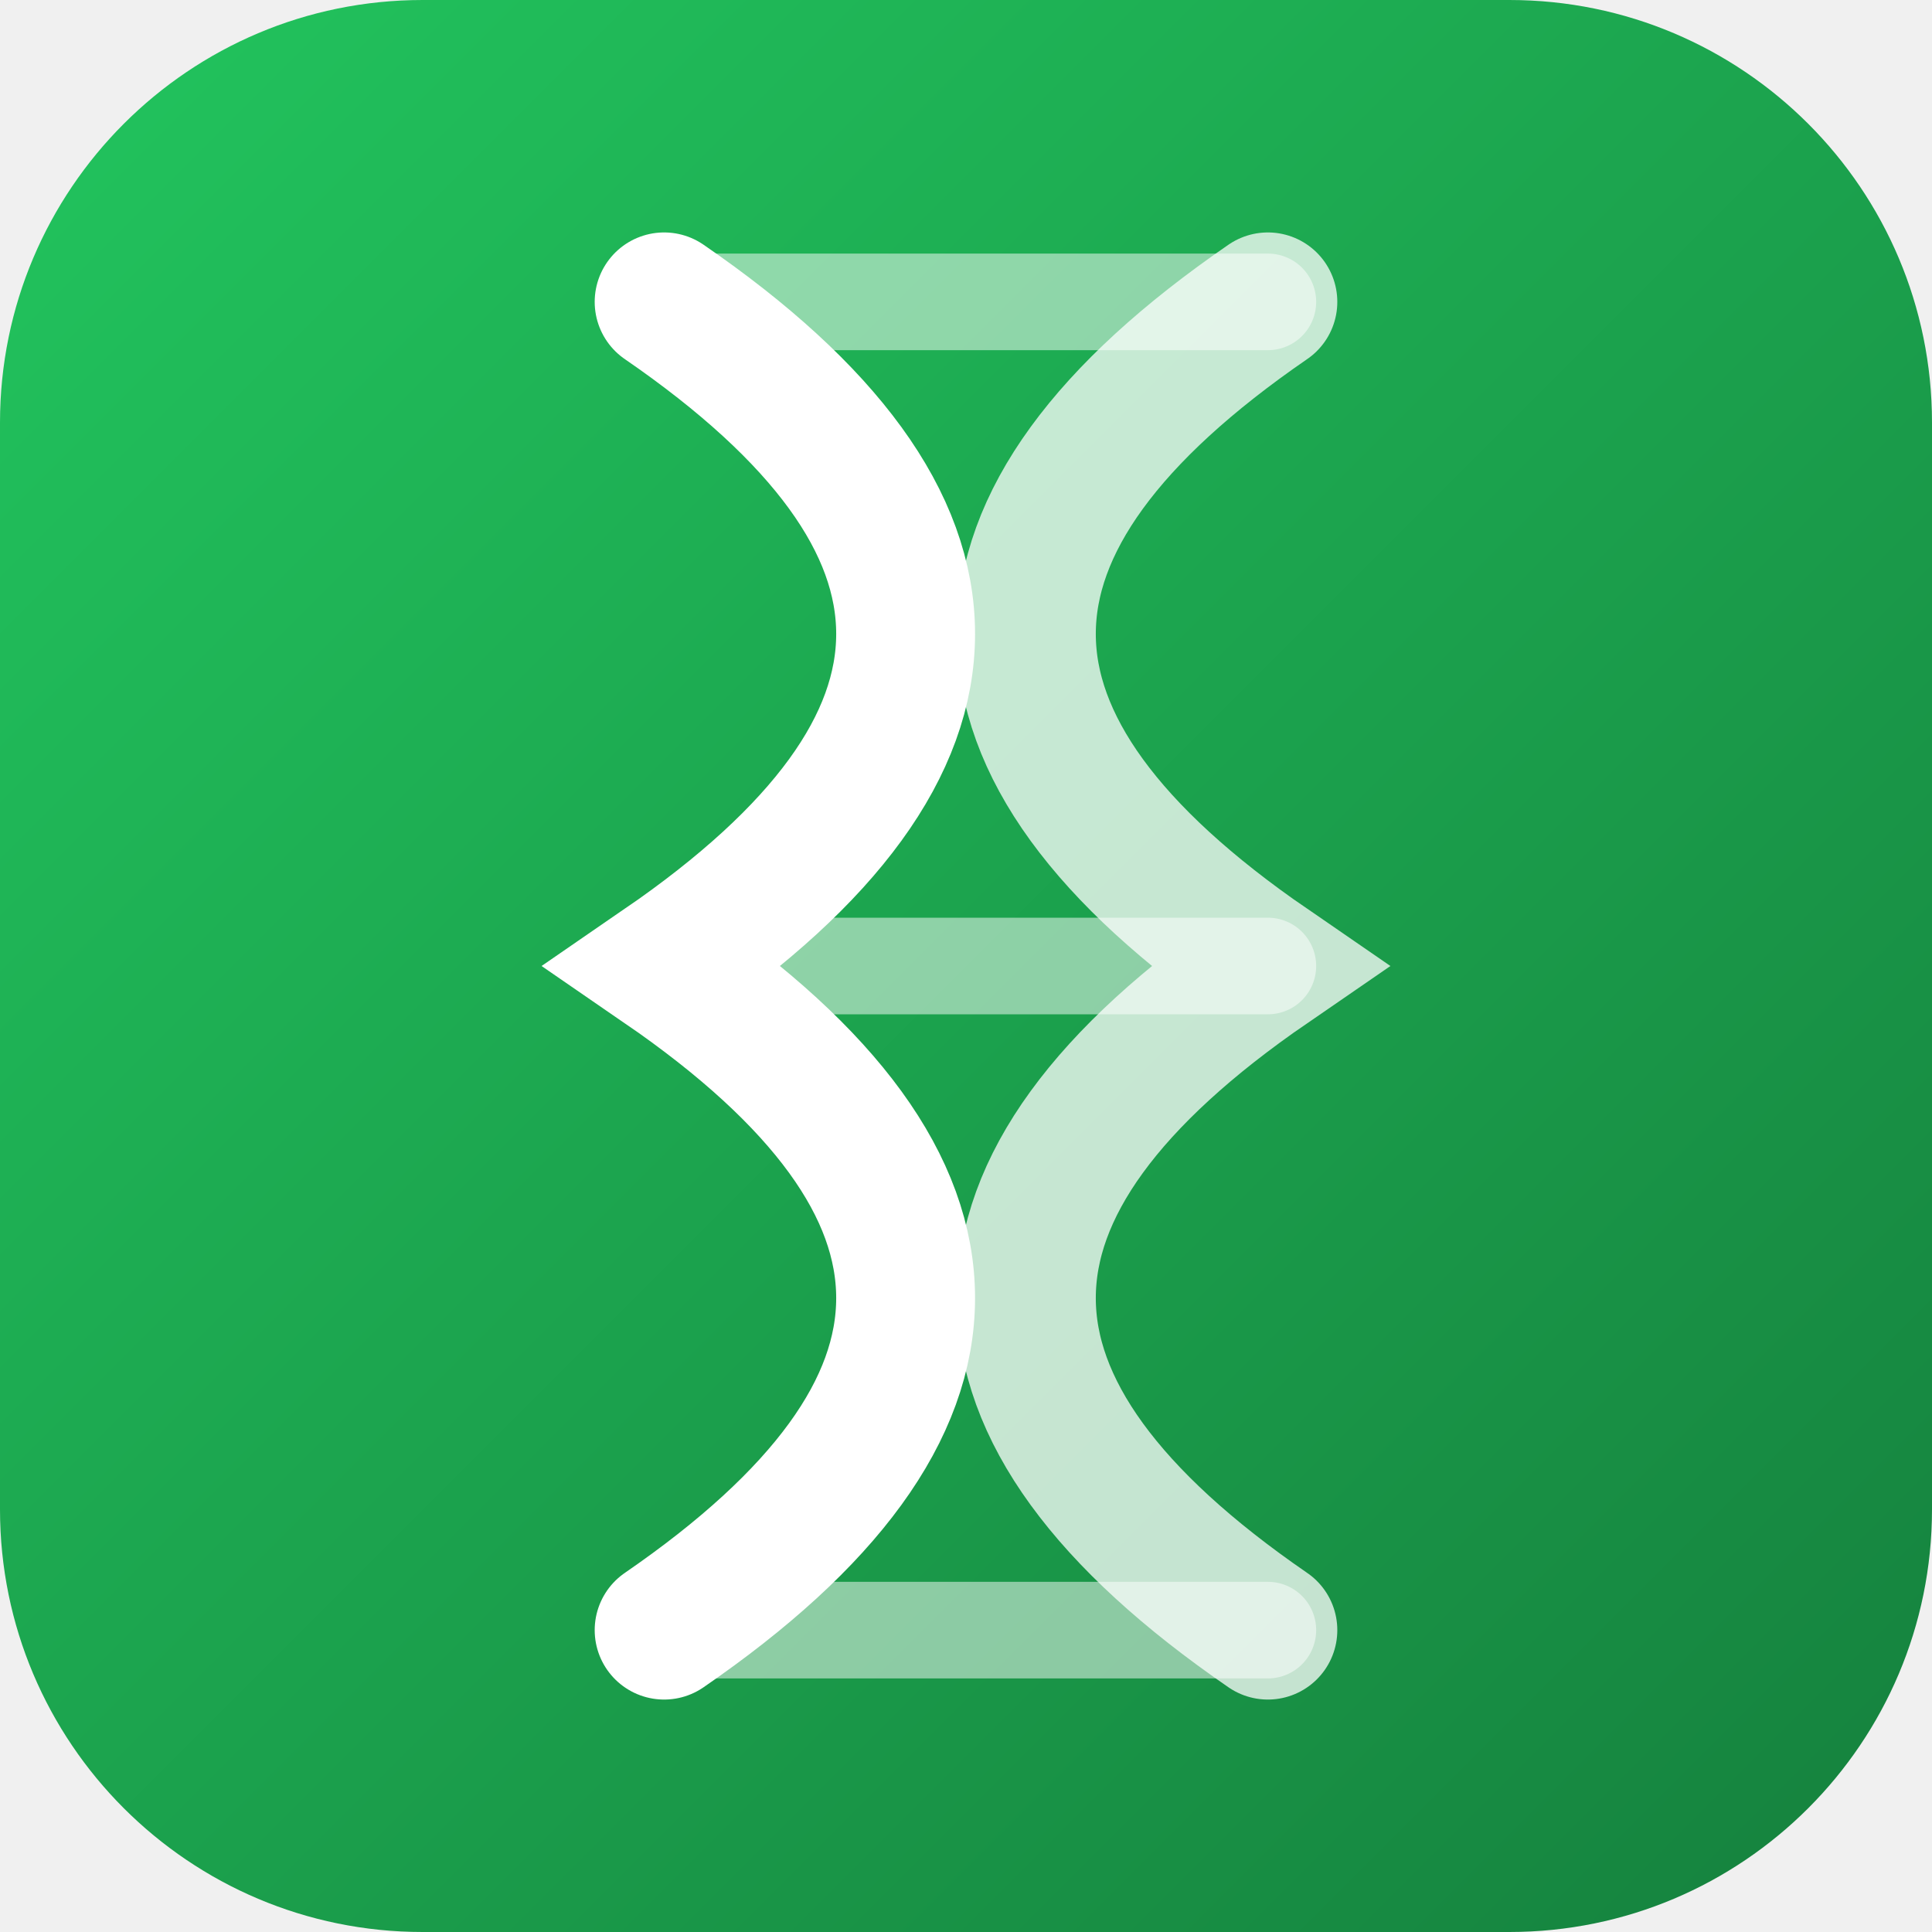
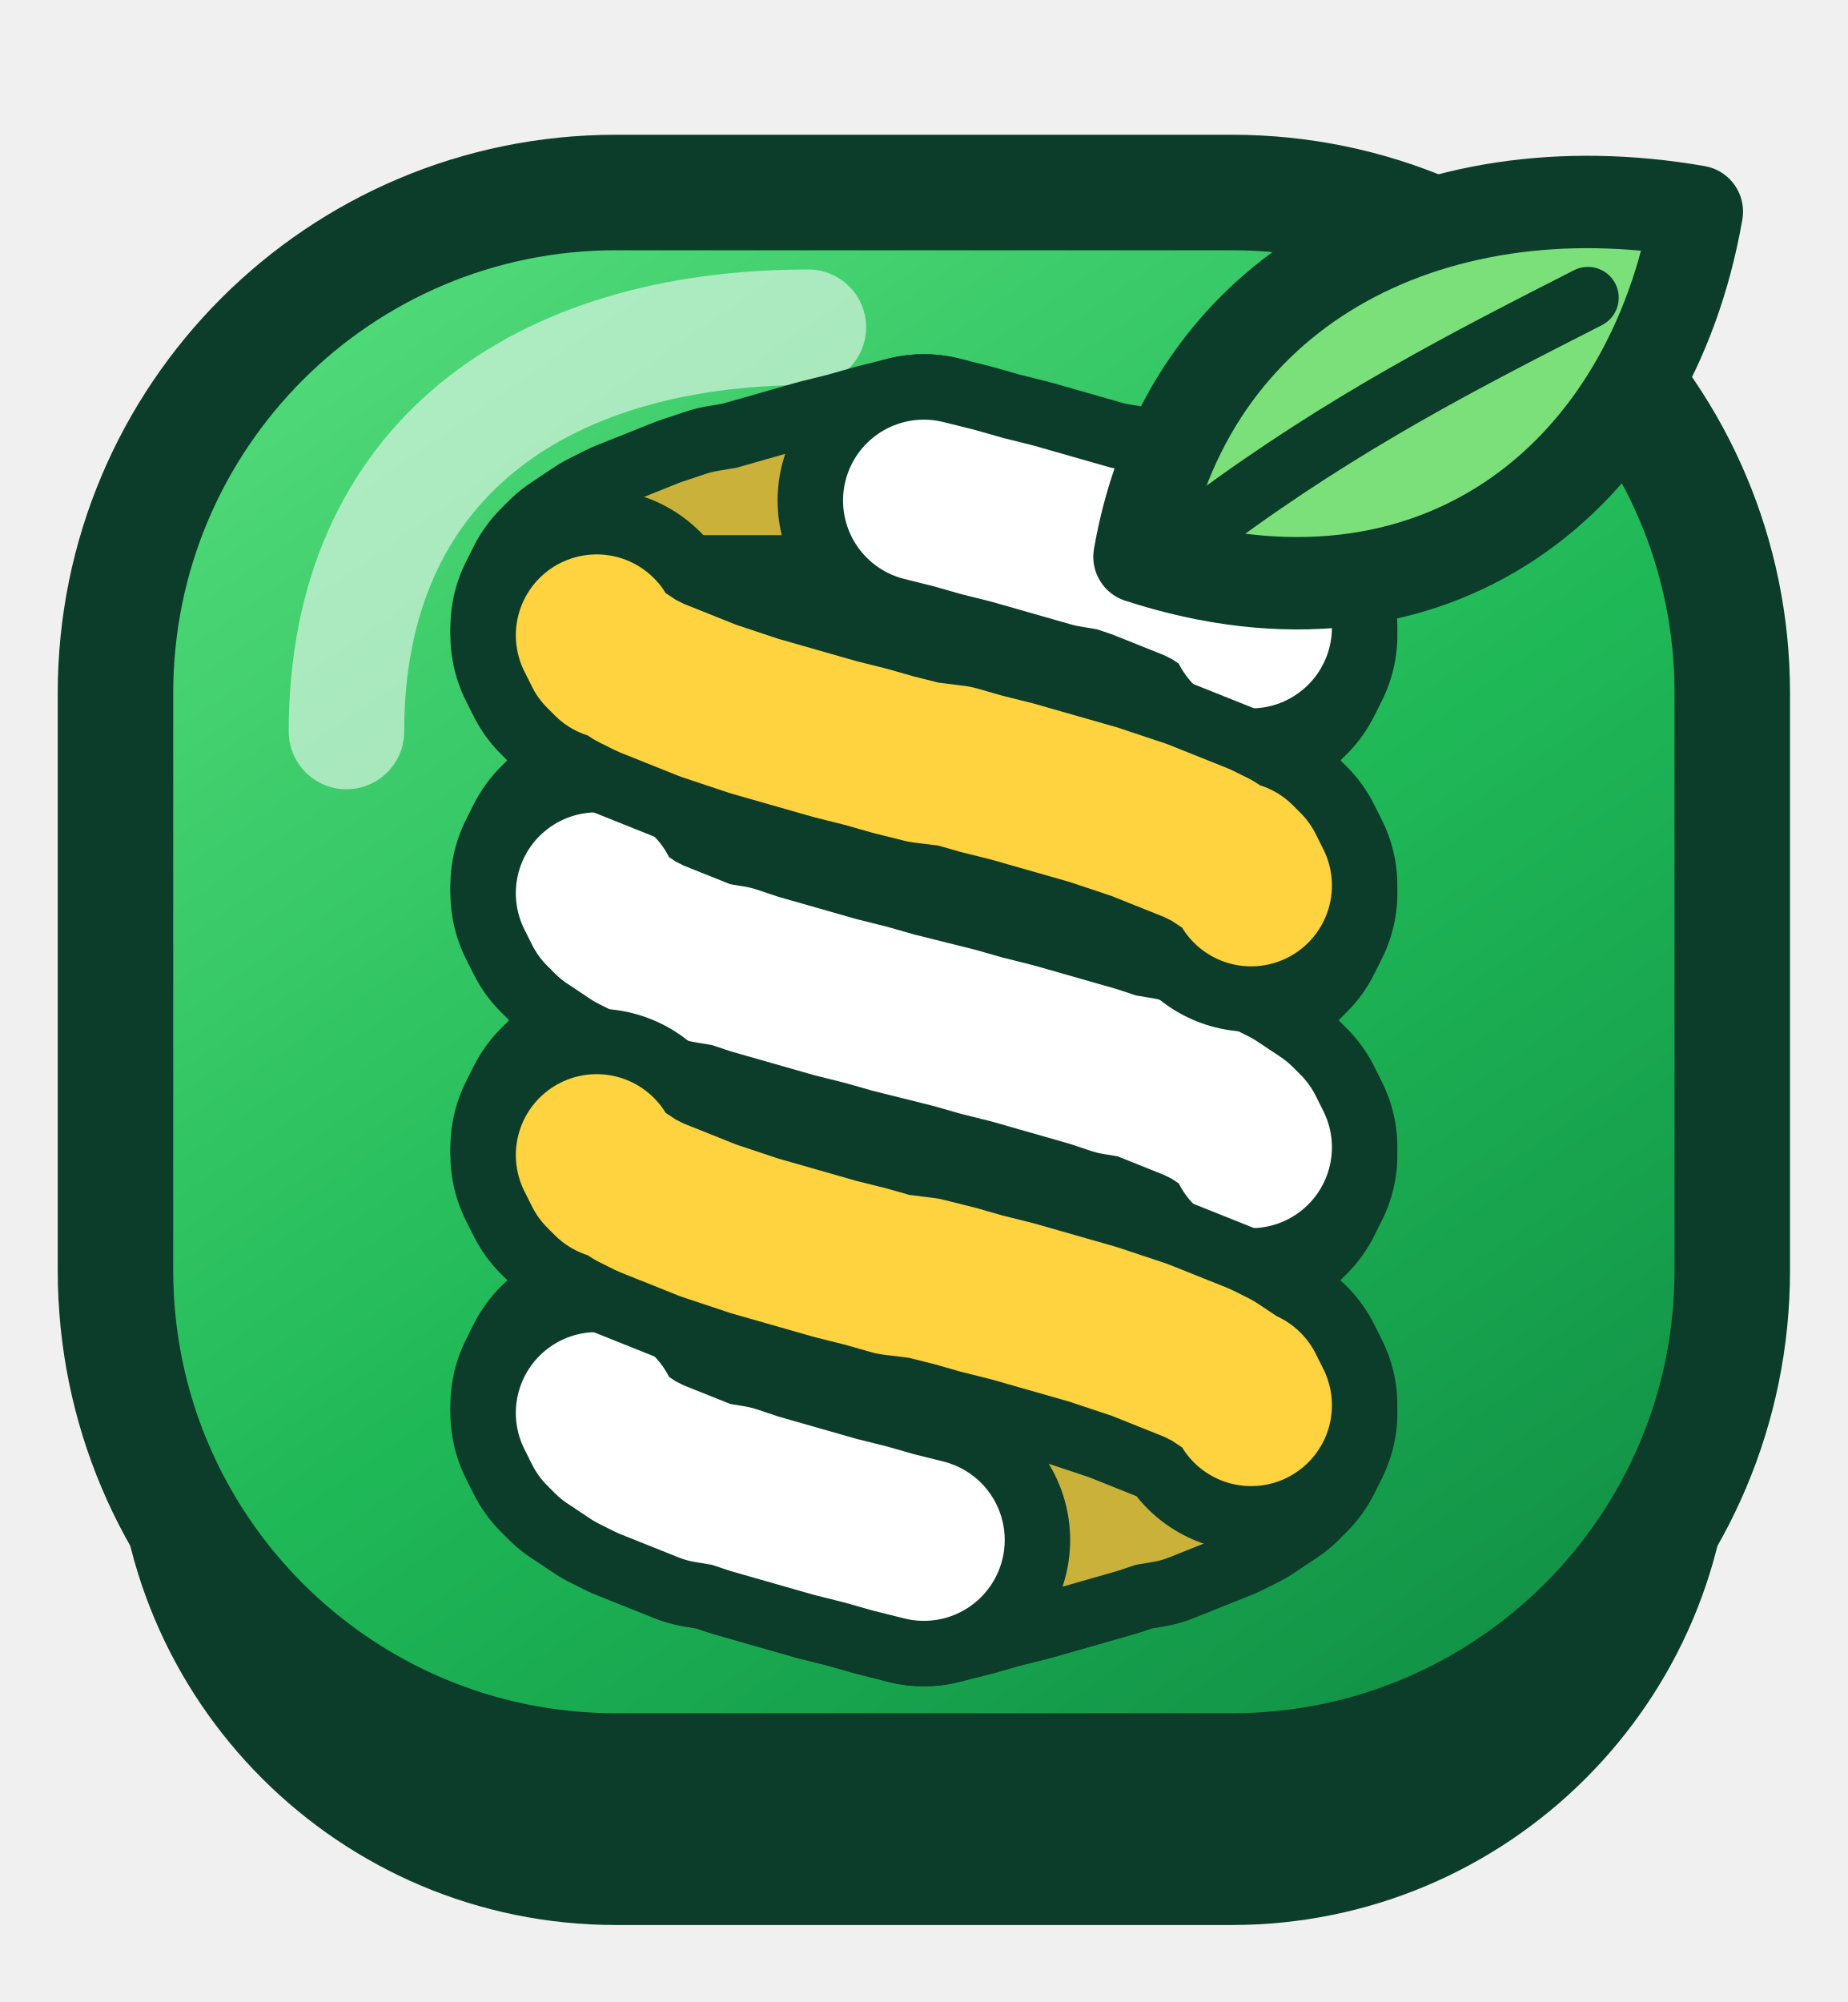
- <svg xmlns="http://www.w3.org/2000/svg" viewBox="0 0 32 32">
+ <svg xmlns="http://www.w3.org/2000/svg" viewBox="0 -2 48 52" fill="none">
  <defs>
-     <linearGradient id="bg" x1="0" y1="0" x2="1" y2="1">
-       <stop offset="0%" stop-color="#22c55e" />
-       <stop offset="100%" stop-color="#15803d" />
+     <linearGradient id="fav-bg" x1="8" y1="0" x2="40" y2="46" gradientUnits="userSpaceOnUse">
+       <stop offset="0" stop-color="#5be07f" />
+       <stop offset=".55" stop-color="#1fb857" />
+       <stop offset="1" stop-color="#0f8a43" />
    </linearGradient>
  </defs>
-   <rect width="32" height="32" rx="7" fill="url(#bg)" />
-   <path d="M11 5 Q19 10.5 11 16 Q19 21.5 11 27" stroke="white" stroke-width="2.3" fill="none" stroke-linecap="round" />
-   <path d="M21 5 Q13 10.5 21 16 Q13 21.5 21 27" stroke="rgba(255,255,255,0.75)" stroke-width="2.3" fill="none" stroke-linecap="round" />
-   <line x1="11" y1="5" x2="21" y2="5" stroke="rgba(255,255,255,0.5)" stroke-width="1.6" stroke-linecap="round" />
-   <line x1="11" y1="16" x2="21" y2="16" stroke="rgba(255,255,255,0.5)" stroke-width="1.6" stroke-linecap="round" />
-   <line x1="11" y1="27" x2="21" y2="27" stroke="rgba(255,255,255,0.5)" stroke-width="1.6" stroke-linecap="round" />
+   <rect x="3" y="7" width="42" height="41" rx="13" fill="#0b3d2a" />
+   <rect x="3" y="3" width="42" height="41" rx="13" fill="url(#fav-bg)" stroke="#0b3d2a" stroke-width="3" />
+   <path d="M9 17 C9 10 14 6.5 21 6.5" stroke="#fff" stroke-opacity=".55" stroke-width="3" stroke-linecap="round" />
+   <g transform="rotate(0 24 24.5)" stroke-linecap="round" stroke-linejoin="round" fill="none">
+     <path d="M32.5 14.5 L32.4 14.7 L32.3 14.9 L32.1 15.1 L31.8 15.2 L31.5 15.4 L31.1 15.6 L30.6 15.8 L30.1 16 L29.6 16.2 L29 16.4 L28.4 16.6 L27.7 16.8 L27 17 L26.3 17.2 L25.5 17.4 L24.8 17.6 L24 17.8 L23.2 17.9 L22.5 18.1 L21.7 18.3 L21 18.5 L20.3 18.7 L19.6 18.9 L19 19.1 L18.4 19.3 L17.9 19.5 L17.4 19.7 L16.9 19.9 L16.5 20.1 L16.2 20.3 L15.9 20.4 L15.7 20.6 L15.6 20.8 L15.5 21" stroke="#0b3d2a" stroke-width="7.6" />
+     <path d="M32.5 28 L32.4 28.2 L32.3 28.4 L32.1 28.6 L31.8 28.7 L31.5 28.9 L31.1 29.1 L30.6 29.3 L30.1 29.5 L29.6 29.7 L29 29.9 L28.4 30.1 L27.7 30.3 L27 30.5 L26.3 30.7 L25.5 30.9 L24.8 31.1 L24 31.2 L23.2 31.4 L22.5 31.6 L21.7 31.8 L21 32 L20.3 32.2 L19.6 32.4 L19 32.6 L18.4 32.8 L17.9 33 L17.4 33.2 L16.9 33.4 L16.5 33.6 L16.2 33.8 L15.9 34 L15.7 34.1 L15.6 34.3 L15.5 34.5" stroke="#0b3d2a" stroke-width="7.6" />
+     <path d="M32.5 14.5 L32.4 14.7 L32.3 14.9 L32.1 15.1 L31.8 15.2 L31.5 15.4 L31.1 15.6 L30.6 15.8 L30.1 16 L29.6 16.2 L29 16.4 L28.4 16.6 L27.7 16.8 L27 17 L26.3 17.2 L25.5 17.4 L24.8 17.6 L24 17.8 L23.2 17.9 L22.5 18.1 L21.7 18.3 L21 18.5 L20.3 18.7 L19.6 18.9 L19 19.1 L18.4 19.3 L17.9 19.5 L17.4 19.7 L16.9 19.9 L16.5 20.1 L16.2 20.3 L15.9 20.4 L15.7 20.6 L15.6 20.8 L15.5 21" stroke="#ffffff" stroke-width="4.2" opacity=".78" />
+     <path d="M32.5 28 L32.4 28.2 L32.3 28.4 L32.1 28.6 L31.8 28.7 L31.5 28.9 L31.1 29.1 L30.6 29.3 L30.1 29.5 L29.6 29.7 L29 29.9 L28.4 30.1 L27.7 30.3 L27 30.5 L26.3 30.7 L25.5 30.9 L24.8 31.1 L24 31.2 L23.2 31.4 L22.5 31.6 L21.7 31.8 L21 32 L20.3 32.2 L19.6 32.4 L19 32.6 L18.4 32.8 L17.9 33 L17.4 33.2 L16.9 33.4 L16.5 33.6 L16.2 33.8 L15.9 34 L15.7 34.1 L15.6 34.3 L15.5 34.5" stroke="#ffffff" stroke-width="4.2" opacity=".78" />
+     <path d="M24 11 L23.2 11.2 L22.5 11.4 L21.7 11.6 L21 11.8 L20.3 12 L19.6 12.2 L19 12.3 L18.4 12.5 L17.9 12.7 L17.4 12.9 L16.9 13.1 L16.5 13.3 L16.2 13.5 L15.9 13.7 L15.7 13.9 L15.6 14.1 L15.5 14.3" stroke="#0b3d2a" stroke-width="7.6" />
+     <path d="M32.5 21.2 L32.4 21.4 L32.3 21.6 L32.1 21.8 L31.8 22 L31.5 22.2 L31.1 22.4 L30.6 22.6 L30.1 22.8 L29.6 23 L29 23.1 L28.4 23.3 L27.7 23.5 L27 23.7 L26.3 23.9 L25.5 24.1 L24.8 24.3 L24 24.5 L23.2 24.7 L22.5 24.9 L21.7 25.1 L21 25.3 L20.3 25.5 L19.6 25.7 L19 25.9 L18.4 26 L17.9 26.2 L17.4 26.4 L16.9 26.6 L16.5 26.8 L16.2 27 L15.9 27.2 L15.7 27.4 L15.6 27.6 L15.5 27.8" stroke="#0b3d2a" stroke-width="7.6" />
+     <path d="M32.5 34.7 L32.4 34.9 L32.3 35.1 L32.1 35.3 L31.8 35.5 L31.5 35.7 L31.1 35.9 L30.6 36.1 L30.1 36.3 L29.6 36.5 L29 36.6 L28.4 36.8 L27.7 37 L27 37.2 L26.3 37.4 L25.5 37.6 L24.8 37.8 L24 38" stroke="#0b3d2a" stroke-width="7.6" />
+     <path d="M24 11 L23.2 11.2 L22.5 11.4 L21.7 11.6 L21 11.8 L20.3 12 L19.6 12.2 L19 12.3 L18.4 12.5 L17.9 12.7 L17.4 12.9 L16.9 13.1 L16.5 13.3 L16.2 13.5 L15.9 13.7 L15.7 13.9 L15.6 14.1 L15.5 14.3" stroke="#ffd23f" stroke-width="4.2" opacity=".78" />
+     <path d="M32.5 21.2 L32.4 21.4 L32.3 21.6 L32.1 21.8 L31.8 22 L31.5 22.2 L31.1 22.4 L30.6 22.6 L30.1 22.8 L29.6 23 L29 23.1 L28.4 23.3 L27.7 23.5 L27 23.7 L26.3 23.9 L25.5 24.1 L24.8 24.3 L24 24.5 L23.2 24.7 L22.5 24.9 L21.7 25.1 L21 25.3 L20.3 25.5 L19.6 25.7 L19 25.9 L18.4 26 L17.9 26.2 L17.4 26.4 L16.9 26.6 L16.5 26.8 L16.2 27 L15.9 27.2 L15.7 27.4 L15.6 27.6 L15.5 27.8" stroke="#ffd23f" stroke-width="4.2" opacity=".78" />
+     <path d="M32.5 34.7 L32.4 34.9 L32.3 35.1 L32.1 35.3 L31.8 35.5 L31.5 35.7 L31.1 35.9 L30.6 36.1 L30.1 36.3 L29.6 36.5 L29 36.6 L28.4 36.8 L27.7 37 L27 37.2 L26.3 37.4 L25.5 37.6 L24.8 37.8 L24 38" stroke="#ffd23f" stroke-width="4.2" opacity=".78" />
+     <path d="M32.5 14.4 L15.5 14.4" stroke="#0b3d2a" stroke-width="5" />
+     <path d="M32.5 14.4 L15.5 14.4" stroke="#ffd23f" stroke-width="2.2" />
+     <path d="M15.5 21.1 L32.5 21.1" stroke="#0b3d2a" stroke-width="5" />
+     <path d="M15.5 21.1 L32.5 21.1" stroke="#ffd23f" stroke-width="2.2" />
+     <path d="M32.5 27.9 L15.5 27.9" stroke="#0b3d2a" stroke-width="5" />
+     <path d="M32.5 27.9 L15.5 27.9" stroke="#ffd23f" stroke-width="2.2" />
+     <path d="M24 11 L24.8 11.2 L25.5 11.4 L26.3 11.6 L27 11.8 L27.7 12 L28.4 12.2 L29 12.3 L29.6 12.5 L30.1 12.7 L30.6 12.9 L31.1 13.1 L31.5 13.3 L31.8 13.5 L32.1 13.7 L32.3 13.9 L32.4 14.1 L32.5 14.3" stroke="#0b3d2a" stroke-width="7.6" />
+     <path d="M15.5 21.2 L15.6 21.4 L15.7 21.6 L15.9 21.8 L16.2 22 L16.5 22.2 L16.9 22.4 L17.4 22.6 L17.9 22.8 L18.4 23 L19 23.1 L19.6 23.3 L20.3 23.5 L21 23.7 L21.7 23.9 L22.5 24.1 L23.2 24.3 L24 24.5 L24.8 24.7 L25.5 24.9 L26.3 25.1 L27 25.3 L27.7 25.5 L28.4 25.7 L29 25.9 L29.6 26 L30.1 26.2 L30.6 26.4 L31.1 26.6 L31.5 26.8 L31.8 27 L32.1 27.2 L32.3 27.4 L32.4 27.6 L32.5 27.8" stroke="#0b3d2a" stroke-width="7.6" />
+     <path d="M15.5 34.7 L15.6 34.9 L15.7 35.1 L15.9 35.3 L16.2 35.5 L16.5 35.7 L16.9 35.9 L17.4 36.1 L17.9 36.3 L18.4 36.5 L19 36.6 L19.6 36.8 L20.3 37 L21 37.2 L21.7 37.4 L22.5 37.6 L23.2 37.8 L24 38" stroke="#0b3d2a" stroke-width="7.6" />
+     <path d="M24 11 L24.8 11.2 L25.5 11.4 L26.3 11.6 L27 11.8 L27.7 12 L28.4 12.2 L29 12.3 L29.6 12.5 L30.1 12.7 L30.6 12.9 L31.1 13.1 L31.5 13.3 L31.8 13.5 L32.1 13.7 L32.3 13.9 L32.4 14.1 L32.5 14.3" stroke="#ffffff" stroke-width="4.2" />
+     <path d="M15.5 21.2 L15.6 21.4 L15.7 21.6 L15.9 21.8 L16.2 22 L16.5 22.2 L16.9 22.4 L17.4 22.6 L17.9 22.8 L18.4 23 L19 23.1 L19.6 23.3 L20.3 23.5 L21 23.7 L21.7 23.9 L22.5 24.1 L23.2 24.3 L24 24.5 L24.8 24.7 L25.5 24.9 L26.3 25.1 L27 25.3 L27.7 25.5 L28.4 25.7 L29 25.9 L29.6 26 L30.1 26.2 L30.6 26.4 L31.1 26.6 L31.5 26.8 L31.8 27 L32.1 27.2 L32.3 27.4 L32.4 27.6 L32.5 27.8" stroke="#ffffff" stroke-width="4.2" />
+     <path d="M15.5 34.7 L15.6 34.9 L15.7 35.1 L15.9 35.3 L16.2 35.5 L16.5 35.7 L16.9 35.9 L17.4 36.1 L17.9 36.3 L18.4 36.5 L19 36.6 L19.6 36.8 L20.3 37 L21 37.2 L21.7 37.4 L22.5 37.6 L23.2 37.8 L24 38" stroke="#ffffff" stroke-width="4.2" />
+     <path d="M15.5 14.5 L15.6 14.7 L15.7 14.9 L15.9 15.1 L16.2 15.2 L16.5 15.4 L16.9 15.6 L17.4 15.8 L17.9 16 L18.4 16.2 L19 16.4 L19.6 16.6 L20.3 16.8 L21 17 L21.7 17.2 L22.5 17.4 L23.2 17.6 L24 17.8 L24.8 17.9 L25.5 18.1 L26.3 18.3 L27 18.5 L27.7 18.7 L28.4 18.9 L29 19.1 L29.6 19.3 L30.1 19.5 L30.6 19.7 L31.1 19.9 L31.5 20.1 L31.8 20.3 L32.1 20.4 L32.3 20.6 L32.4 20.8 L32.5 21" stroke="#0b3d2a" stroke-width="7.6" />
+     <path d="M15.5 28 L15.6 28.2 L15.7 28.4 L15.9 28.6 L16.2 28.7 L16.5 28.9 L16.9 29.1 L17.4 29.3 L17.9 29.5 L18.4 29.7 L19 29.9 L19.6 30.1 L20.3 30.3 L21 30.5 L21.7 30.7 L22.5 30.9 L23.2 31.1 L24 31.2 L24.8 31.4 L25.5 31.6 L26.3 31.8 L27 32 L27.7 32.2 L28.4 32.4 L29 32.6 L29.6 32.8 L30.1 33 L30.6 33.2 L31.1 33.4 L31.5 33.6 L31.8 33.8 L32.1 34 L32.3 34.1 L32.4 34.3 L32.5 34.5" stroke="#0b3d2a" stroke-width="7.6" />
+     <path d="M15.5 14.5 L15.6 14.7 L15.7 14.9 L15.9 15.1 L16.2 15.2 L16.5 15.4 L16.9 15.6 L17.4 15.8 L17.9 16 L18.4 16.2 L19 16.4 L19.6 16.6 L20.3 16.8 L21 17 L21.7 17.2 L22.5 17.4 L23.2 17.6 L24 17.8 L24.8 17.9 L25.5 18.1 L26.3 18.3 L27 18.5 L27.7 18.7 L28.4 18.9 L29 19.1 L29.6 19.3 L30.1 19.5 L30.6 19.7 L31.1 19.9 L31.5 20.1 L31.8 20.3 L32.1 20.4 L32.3 20.6 L32.4 20.8 L32.5 21" stroke="#ffd23f" stroke-width="4.2" />
+     <path d="M15.5 28 L15.6 28.2 L15.7 28.4 L15.9 28.6 L16.2 28.7 L16.5 28.9 L16.9 29.1 L17.4 29.3 L17.9 29.5 L18.4 29.7 L19 29.9 L19.6 30.1 L20.3 30.3 L21 30.5 L21.7 30.7 L22.5 30.9 L23.2 31.1 L24 31.2 L24.8 31.4 L25.5 31.6 L26.3 31.8 L27 32 L27.7 32.2 L28.4 32.4 L29 32.6 L29.6 32.8 L30.1 33 L30.6 33.2 L31.1 33.4 L31.5 33.6 L31.8 33.8 L32.1 34 L32.3 34.1 L32.4 34.3 L32.5 34.5" stroke="#ffd23f" stroke-width="4.2" />
+   </g>
+   <g transform="translate(33 2) rotate(18)">
+     <path d="M0 11 C-1 4 4 -1 11 -2 C12 5 8 11 0 11Z" fill="#7be07a" stroke="#0b3d2a" stroke-width="2.4" stroke-linejoin="round" />
+     <path d="M1.5 9.5 C4 6 6.5 3.5 9 1" stroke="#0b3d2a" stroke-width="1.6" stroke-linecap="round" />
+   </g>
</svg>
